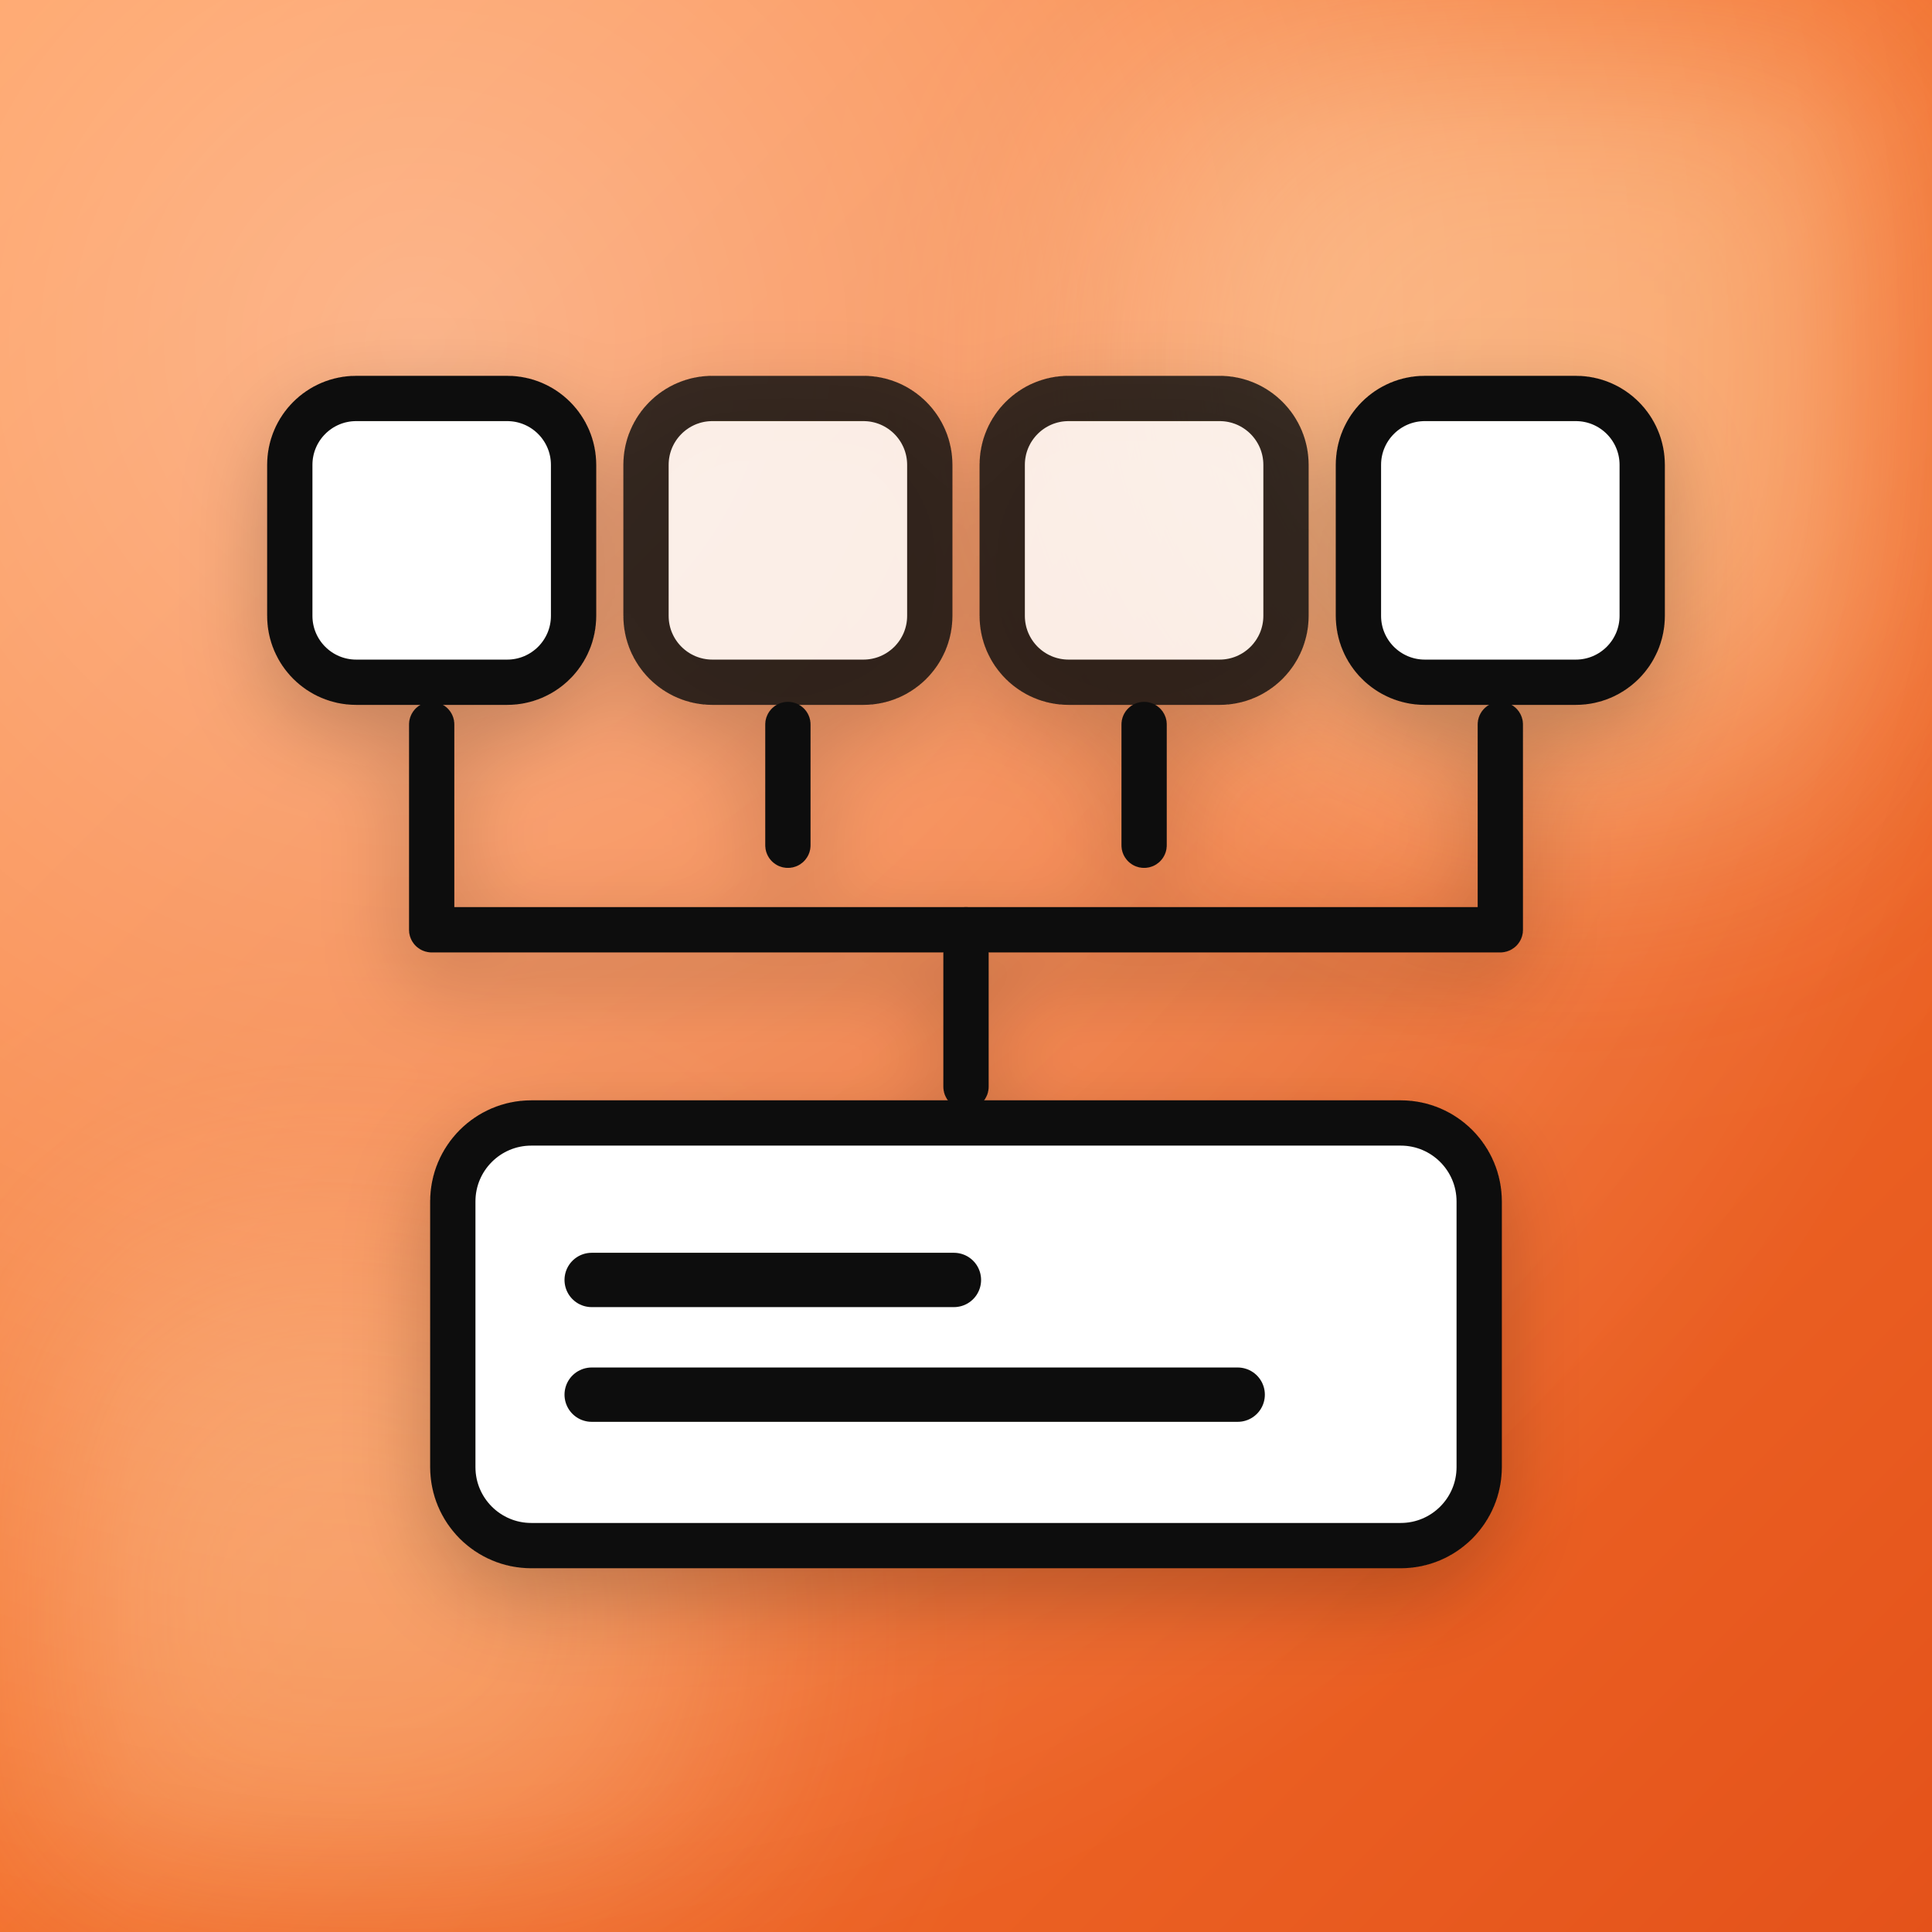
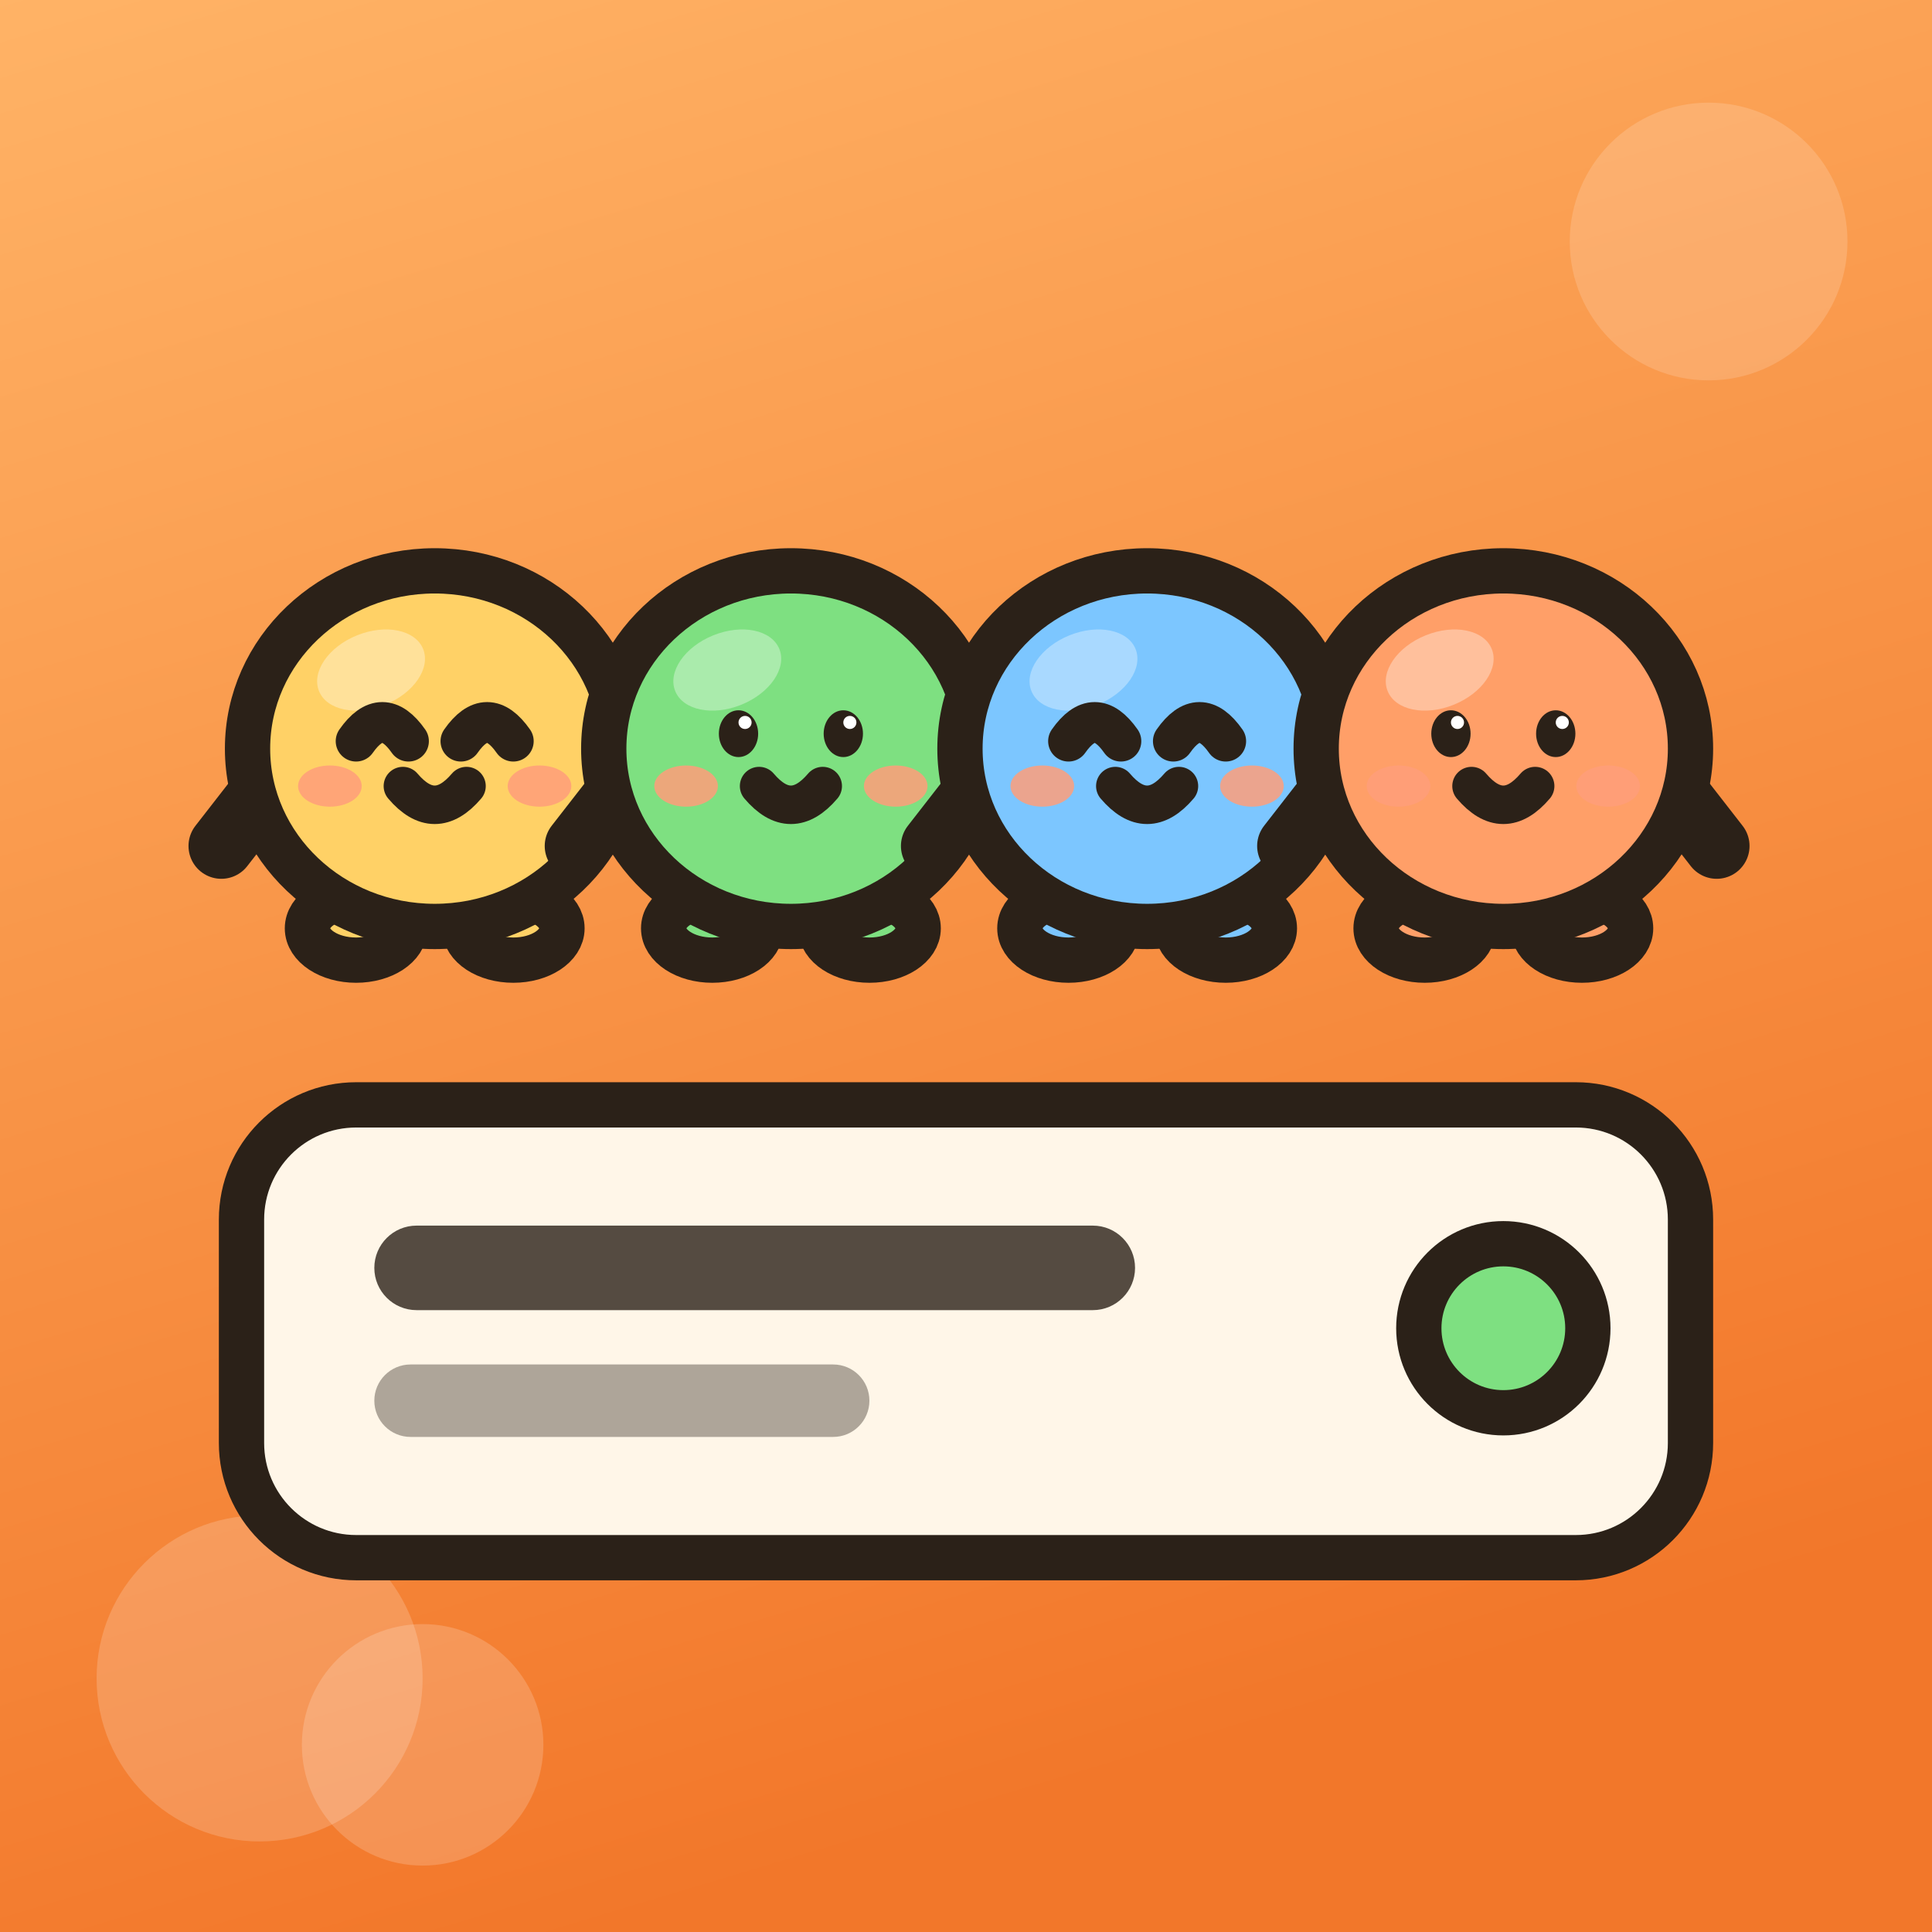
<svg xmlns="http://www.w3.org/2000/svg" viewBox="0 0 640 640" width="640" height="640" role="img">
  <defs>
-     <linearGradient id="g" x1="0" y1="0" x2="1" y2="1">
-       <stop offset="0" stop-color="#ff8a3d" />
-       <stop offset="1" stop-color="#e4521a" />
+     <linearGradient id="bg" x1="0" y1="0" x2=".3" y2="1">
+       <stop offset="0" stop-color="#ffb366" />
+       <stop offset="1" stop-color="#f2772a" />
    </linearGradient>
-     <radialGradient id="h" cx="22%" cy="18%" r="85%">
-       <stop offset="0" stop-color="#fff" stop-opacity=".42" />
-       <stop offset="1" stop-color="#fff" stop-opacity="0" />
-     </radialGradient>
-     <filter id="b" x="-40%" y="-40%" width="180%" height="180%">
-       <feGaussianBlur stdDeviation="46" />
-     </filter>
-     <filter id="s" x="-30%" y="-30%" width="160%" height="160%">
-       <feDropShadow dx="0" dy="10" stdDeviation="14" flood-color="#000" flood-opacity=".22" />
-     </filter>
  </defs>
-   <rect width="640" height="640" fill="url(#g)" />
-   <circle cx="520" cy="120" r="150" fill="#ffd29b" opacity=".55" filter="url(#b)" />
-   <circle cx="110" cy="540" r="130" fill="#ffd29b" opacity=".40" filter="url(#b)" />
-   <rect width="640" height="640" fill="url(#h)" />
-   <g filter="url(#s)" fill="none" stroke="#10100e" stroke-width="15" stroke-linecap="round" stroke-linejoin="round">
-     <rect x="96" y="132" width="94" height="94" rx="22" fill="#ffffff" />
-     <rect x="214" y="132" width="94" height="94" rx="22" fill="#ffffff" opacity=".82" />
-     <rect x="332" y="132" width="94" height="94" rx="22" fill="#ffffff" opacity=".82" />
-     <rect x="450" y="132" width="94" height="94" rx="22" fill="#ffffff" />
-     <path d="M143 240v68h354v-68" />
-     <path d="M261 240v40M379 240v40" />
-     <path d="M320 308v52" />
-     <rect x="150" y="372" width="340" height="140" rx="26" fill="#ffffff" />
-     <path d="M196 424h120M196 462h214" stroke-width="18" />
+   <rect width="640" height="640" fill="url(#bg)" />
+   <circle cx="86" cy="556" r="54" fill="#fff" opacity=".18" />
+   <circle cx="140" cy="578" r="40" fill="#fff" opacity=".18" />
+   <circle cx="566" cy="80" r="46" fill="#fff" opacity=".16" />
+   <g fill="none" stroke="#2b2118" stroke-width="15" stroke-linecap="round" stroke-linejoin="round">
+     <ellipse cx="117.96" cy="307.52" rx="16.12" ry="10.54" fill="#ffd166" />
+     <ellipse cx="170.04" cy="307.52" rx="16.12" ry="10.54" fill="#ffd166" />
+     <path d="M90.68 257.92L73.32 280.24" fill="none" stroke-linecap="round" stroke-width="21.75" stroke="#2b2118" />
+     <path d="M197.32 257.92L214.68 280.24" fill="none" stroke-linecap="round" stroke-width="21.75" stroke="#2b2118" />
+     <ellipse cx="144" cy="248" rx="62" ry="58.9" fill="#ffd166" />
+     <ellipse cx="122.92" cy="221.96" rx="18.6" ry="12.4" fill="#fff" opacity=".34" stroke="none" transform="rotate(-22 122.92 221.96)" />
+     <ellipse cx="109.28" cy="260.4" rx="10.54" ry="6.82" fill="#ff9d7a" opacity=".85" stroke="none" />
+     <ellipse cx="178.72" cy="260.4" rx="10.54" ry="6.82" fill="#ff9d7a" opacity=".85" stroke="none" />
+     <path d="M117.96 245.52q8.68 -12.4 17.36 0" fill="none" stroke="#2b2118" stroke-width="13.5" stroke-linecap="round" />
+     <path d="M152.68 245.52q8.68 -12.4 17.36 0" fill="none" stroke="#2b2118" stroke-width="13.5" stroke-linecap="round" />
+     <path d="M133.46 260.4q10.54 12.4 21.08 0" fill="none" stroke="#2b2118" stroke-width="12.75" stroke-linecap="round" />
+     <ellipse cx="235.96" cy="307.52" rx="16.12" ry="10.54" fill="#7ee081" />
+     <ellipse cx="288.04" cy="307.52" rx="16.12" ry="10.54" fill="#7ee081" />
+     <path d="M208.68 257.92L191.32 280.24" fill="none" stroke-linecap="round" stroke-width="21.75" stroke="#2b2118" />
+     <path d="M315.32 257.92L332.68 280.24" fill="none" stroke-linecap="round" stroke-width="21.75" stroke="#2b2118" />
+     <ellipse cx="262" cy="248" rx="62" ry="58.9" fill="#7ee081" />
+     <ellipse cx="240.92" cy="221.96" rx="18.6" ry="12.4" fill="#fff" opacity=".34" stroke="none" transform="rotate(-22 240.92 221.96)" />
+     <ellipse cx="227.28" cy="260.4" rx="10.54" ry="6.82" fill="#ff9d7a" opacity=".85" stroke="none" />
+     <ellipse cx="296.72" cy="260.4" rx="10.54" ry="6.82" fill="#ff9d7a" opacity=".85" stroke="none" />
+     <ellipse cx="244.64" cy="243.04" rx="6.51" ry="7.75" fill="#2b2118" stroke="none" />
+     <ellipse cx="279.36" cy="243.04" rx="6.51" ry="7.75" fill="#2b2118" stroke="none" />
+     <circle cx="246.81" cy="239.32" r="2.17" fill="#fff" stroke="none" />
+     <circle cx="281.53" cy="239.32" r="2.17" fill="#fff" stroke="none" />
+     <path d="M251.46 260.4q10.54 12.4 21.08 0" fill="none" stroke="#2b2118" stroke-width="12.75" stroke-linecap="round" />
+     <ellipse cx="353.96" cy="307.52" rx="16.12" ry="10.54" fill="#7cc6ff" />
+     <ellipse cx="406.04" cy="307.52" rx="16.12" ry="10.54" fill="#7cc6ff" />
+     <path d="M326.68 257.92L309.32 280.24" fill="none" stroke-linecap="round" stroke-width="21.75" stroke="#2b2118" />
+     <path d="M433.32 257.92L450.68 280.24" fill="none" stroke-linecap="round" stroke-width="21.75" stroke="#2b2118" />
+     <ellipse cx="380" cy="248" rx="62" ry="58.9" fill="#7cc6ff" />
+     <ellipse cx="358.92" cy="221.96" rx="18.6" ry="12.4" fill="#fff" opacity=".34" stroke="none" transform="rotate(-22 358.92 221.96)" />
+     <ellipse cx="345.28" cy="260.4" rx="10.54" ry="6.82" fill="#ff9d7a" opacity=".85" stroke="none" />
+     <ellipse cx="414.72" cy="260.4" rx="10.54" ry="6.82" fill="#ff9d7a" opacity=".85" stroke="none" />
+     <path d="M353.96 245.52q8.68 -12.4 17.36 0" fill="none" stroke="#2b2118" stroke-width="13.5" stroke-linecap="round" />
+     <path d="M388.68 245.52q8.68 -12.4 17.36 0" fill="none" stroke="#2b2118" stroke-width="13.5" stroke-linecap="round" />
+     <path d="M369.46 260.4q10.54 12.4 21.08 0" fill="none" stroke="#2b2118" stroke-width="12.75" stroke-linecap="round" />
+     <ellipse cx="471.96" cy="307.52" rx="16.12" ry="10.54" fill="#ff9f68" />
+     <ellipse cx="524.04" cy="307.52" rx="16.12" ry="10.54" fill="#ff9f68" />
+     <path d="M444.68 257.92L427.32 280.24" fill="none" stroke-linecap="round" stroke-width="21.75" stroke="#2b2118" />
+     <path d="M551.32 257.92L568.68 280.24" fill="none" stroke-linecap="round" stroke-width="21.75" stroke="#2b2118" />
+     <ellipse cx="498" cy="248" rx="62" ry="58.9" fill="#ff9f68" />
+     <ellipse cx="476.92" cy="221.96" rx="18.6" ry="12.4" fill="#fff" opacity=".34" stroke="none" transform="rotate(-22 476.92 221.96)" />
+     <ellipse cx="463.28" cy="260.4" rx="10.54" ry="6.82" fill="#ff9d7a" opacity=".85" stroke="none" />
+     <ellipse cx="532.72" cy="260.4" rx="10.54" ry="6.82" fill="#ff9d7a" opacity=".85" stroke="none" />
+     <ellipse cx="480.64" cy="243.04" rx="6.51" ry="7.75" fill="#2b2118" stroke="none" />
+     <ellipse cx="515.36" cy="243.04" rx="6.51" ry="7.75" fill="#2b2118" stroke="none" />
+     <circle cx="482.81" cy="239.32" r="2.17" fill="#fff" stroke="none" />
+     <circle cx="517.53" cy="239.32" r="2.17" fill="#fff" stroke="none" />
+     <path d="M487.46 260.4q10.54 12.4 21.08 0" fill="none" stroke="#2b2118" stroke-width="12.75" stroke-linecap="round" />
+     <rect x="80" y="366" width="480" height="150" rx="38" fill="#fff6e8" />
+     <rect x="124" y="406" width="252" height="28" rx="14" fill="#2b2118" stroke="none" opacity=".8" />
+     <rect x="124" y="452" width="164" height="24" rx="12" fill="#2b2118" stroke="none" opacity=".38" />
+     <circle cx="498" cy="440" r="28" fill="#7ee081" />
  </g>
</svg>
